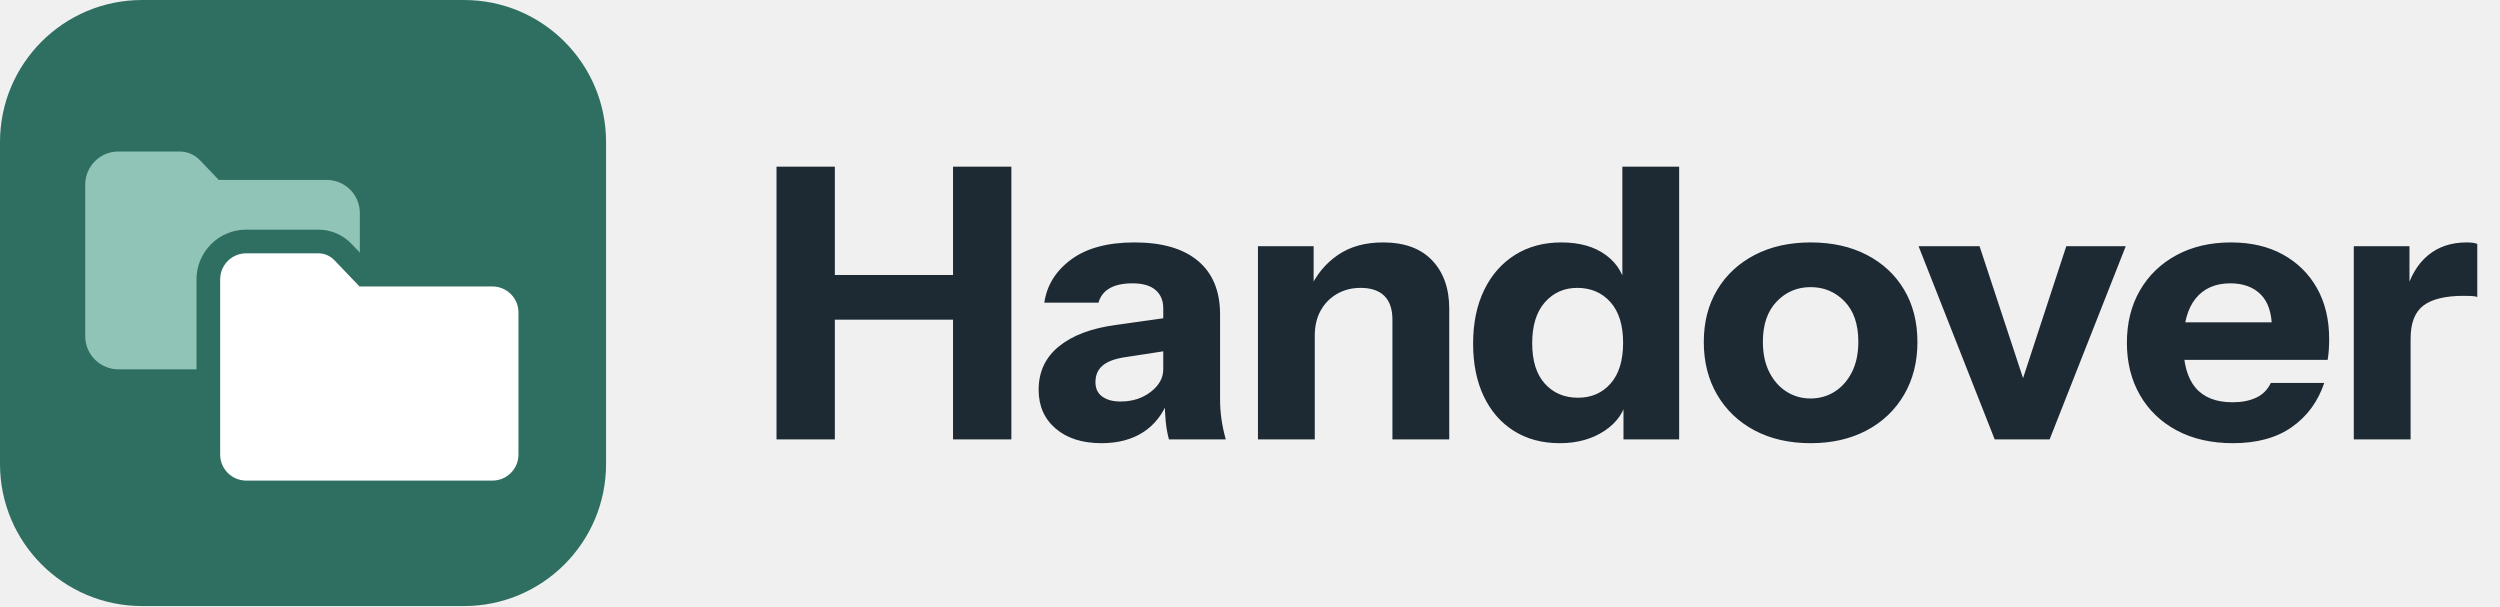
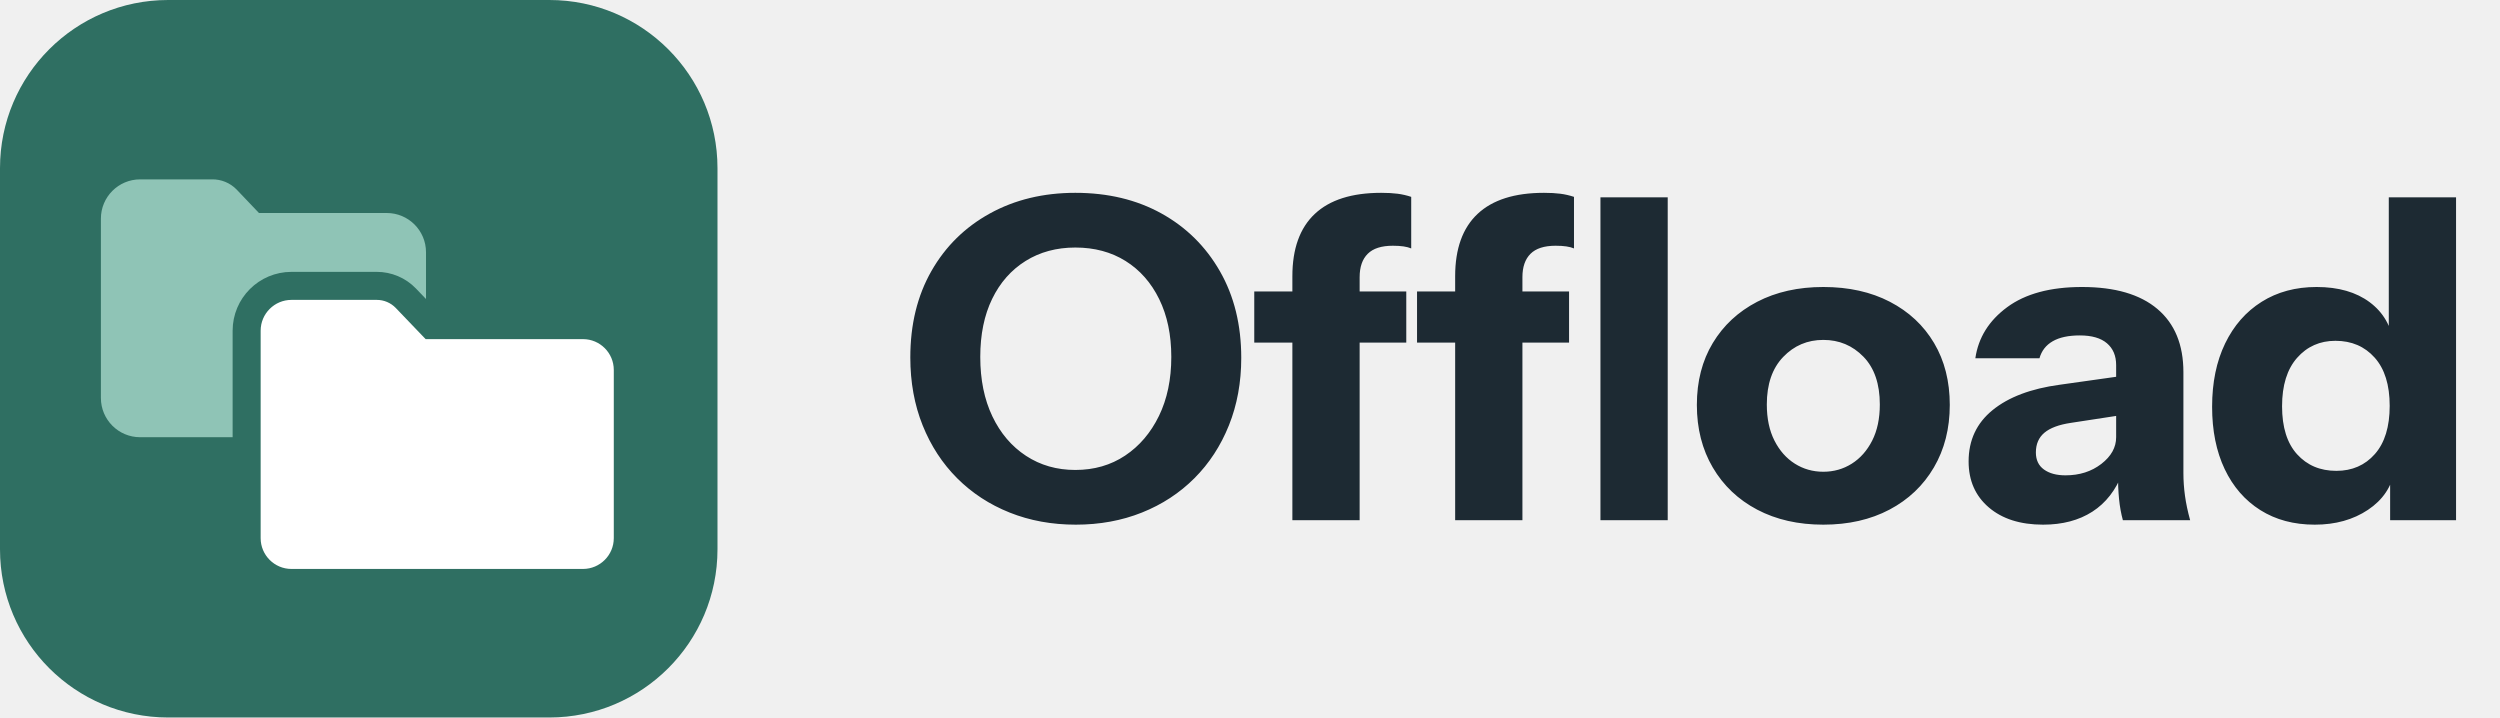
- <svg xmlns="http://www.w3.org/2000/svg" viewBox="0 0 264 64" width="528" height="128">
+ <svg xmlns="http://www.w3.org/2000/svg" viewBox="0 0 223 64" width="446" height="128">
  <rect width="64" height="64" rx="15" fill="#2F6F62" />
  <path d="M9 19.5a3.5 3.5 0 0 1 3.5-3.5h6.4a3 3 0 0 1 2.2.9l2 2.1h11.4a3.5 3.5 0 0 1 3.5 3.5v13a3.5 3.5 0 0 1-3.5 3.5h-22A3.5 3.5 0 0 1 9 35.5Z" fill="#8FC4B6" />
  <path d="M22 29.5a4 4 0 0 1 4-4h7.6a3.6 3.6 0 0 1 2.6 1.1l2.3 2.4h13.5a4 4 0 0 1 4 4v15a4 4 0 0 1-4 4H26a4 4 0 0 1-4-4Z" fill="#fff" stroke="#2F6F62" stroke-width="2.5" />
-   <path transform="translate(80 7.60)" fill="#1D2A33" d="M2.0 38.8V10H8.16V38.8ZM20.64 38.8V10H26.8V38.8ZM4.88 21.44H23.44V26.16H4.88ZM43.44 38.8Q43.2 37.92 43.1 36.92Q43.0 35.92 43.0 34.6H42.84V24.96Q42.84 23.72 42.02 23.02Q41.2 22.32 39.6 22.32Q38.08 22.32 37.18 22.84Q36.28 23.36 36.0 24.36H30.28Q30.68 21.6 33.12 19.8Q35.56 18 39.8 18Q44.2 18 46.52 19.96Q48.84 21.92 48.84 25.6V34.6Q48.84 35.6 48.98 36.62Q49.12 37.64 49.44 38.8ZM36.32 39.2Q33.28 39.2 31.48 37.66Q29.68 36.12 29.68 33.56Q29.68 30.72 31.82 28.98Q33.96 27.24 37.8 26.72L43.76 25.88V29.36L38.8 30.12Q37.2 30.36 36.44 31Q35.68 31.64 35.68 32.76Q35.68 33.76 36.4 34.28Q37.12 34.8 38.32 34.8Q40.2 34.8 41.52 33.78Q42.84 32.76 42.84 31.4L43.4 34.6Q42.52 36.88 40.72 38.04Q38.92 39.2 36.32 39.2ZM52.84 38.8V18.4H58.72V23.2H58.84V38.8ZM67.04 38.8V26.16Q67.04 24.48 66.18 23.64Q65.32 22.8 63.68 22.8Q62.28 22.8 61.18 23.44Q60.08 24.08 59.46 25.2Q58.84 26.32 58.84 27.84L58.32 22.92Q59.32 20.68 61.26 19.34Q63.2 18 66.04 18Q69.44 18 71.24 19.9Q73.04 21.8 73.04 25V38.8ZM91.44 38.8V34.28L91.84 34.36Q91.44 36.56 89.46 37.88Q87.48 39.2 84.72 39.2Q81.92 39.2 79.86 37.9Q77.8 36.6 76.68 34.24Q75.56 31.88 75.56 28.68Q75.56 25.44 76.72 23.04Q77.88 20.64 79.98 19.32Q82.08 18 84.88 18Q87.8 18 89.62 19.36Q91.44 20.72 91.76 23.08L91.32 23.12V10H97.32V38.8ZM86.64 34.4Q88.76 34.4 90.08 32.9Q91.4 31.4 91.4 28.6Q91.4 25.8 90.06 24.3Q88.72 22.8 86.56 22.8Q84.48 22.8 83.14 24.32Q81.8 25.84 81.8 28.64Q81.8 31.44 83.14 32.92Q84.48 34.4 86.64 34.4ZM111.2 39.2Q107.84 39.2 105.3 37.86Q102.76 36.52 101.34 34.1Q99.92 31.68 99.92 28.52Q99.92 25.36 101.34 23Q102.76 20.64 105.3 19.32Q107.84 18 111.2 18Q114.6 18 117.14 19.32Q119.68 20.64 121.08 23Q122.48 25.36 122.48 28.52Q122.48 31.68 121.06 34.1Q119.64 36.52 117.1 37.86Q114.56 39.2 111.2 39.2ZM111.2 34.48Q112.6 34.48 113.74 33.76Q114.88 33.04 115.56 31.7Q116.24 30.36 116.24 28.48Q116.24 25.72 114.78 24.22Q113.32 22.72 111.2 22.72Q109.08 22.72 107.62 24.24Q106.16 25.76 106.16 28.48Q106.16 30.36 106.84 31.7Q107.52 33.04 108.66 33.76Q109.8 34.48 111.2 34.48ZM130.64 38.8 122.6 18.4H129.04L135.32 37.44H131.96L138.2 18.4H144.48L136.44 38.8ZM155.8 39.2Q152.4 39.2 149.88 37.86Q147.36 36.52 145.98 34.12Q144.6 31.72 144.6 28.6Q144.6 25.44 145.98 23.06Q147.36 20.68 149.84 19.34Q152.32 18 155.6 18Q158.76 18 161.08 19.28Q163.4 20.56 164.68 22.84Q165.96 25.12 165.96 28.2Q165.96 28.84 165.92 29.38Q165.88 29.92 165.8 30.4H148.12V26.44H160.96L159.92 27.16Q159.92 24.68 158.74 23.5Q157.56 22.32 155.52 22.32Q153.16 22.32 151.86 23.92Q150.56 25.52 150.56 28.72Q150.56 31.84 151.86 33.36Q153.16 34.88 155.76 34.88Q157.2 34.88 158.24 34.4Q159.28 33.92 159.8 32.84H165.44Q164.44 35.8 162.02 37.5Q159.6 39.2 155.8 39.2ZM168.56 38.8V18.4H174.44V23.2H174.56V38.8ZM174.56 28.16 174.04 23.32Q174.76 20.72 176.4 19.36Q178.04 18 180.48 18Q181.24 18 181.6 18.16V23.76Q181.4 23.68 181.04 23.66Q180.68 23.64 180.16 23.64Q177.28 23.64 175.92 24.66Q174.56 25.68 174.56 28.16Z" />
+   <path transform="translate(80 7.60)" fill="#1D2A33" d="M15.96 39.2Q12.76 39.2 10.06 38.12Q7.36 37.04 5.38 35.06Q3.4 33.08 2.3 30.34Q1.2 27.6 1.2 24.28Q1.2 19.88 3.08 16.58Q4.96 13.28 8.3 11.44Q11.64 9.6 15.92 9.6Q20.28 9.6 23.6 11.44Q26.92 13.28 28.82 16.6Q30.72 19.92 30.72 24.32Q30.72 27.6 29.62 30.34Q28.52 33.08 26.54 35.06Q24.56 37.04 21.86 38.12Q19.16 39.2 15.96 39.2ZM15.92 34.32Q18.44 34.32 20.36 33.04Q22.28 31.76 23.38 29.5Q24.48 27.24 24.48 24.24Q24.48 21.28 23.4 19.08Q22.32 16.88 20.4 15.68Q18.48 14.48 15.92 14.48Q13.4 14.48 11.48 15.68Q9.56 16.88 8.5 19.06Q7.44 21.24 7.44 24.24Q7.44 27.28 8.52 29.54Q9.6 31.8 11.52 33.06Q13.44 34.32 15.92 34.32ZM35.28 38.8V17.04Q35.28 13.36 37.28 11.48Q39.28 9.6 43.2 9.6Q44.04 9.6 44.66 9.68Q45.28 9.76 45.88 9.96V14.56Q45.6 14.44 45.2 14.38Q44.8 14.32 44.24 14.32Q42.72 14.32 42.0 15.04Q41.28 15.76 41.28 17.12V38.8ZM31.88 22.96V18.4H45.44V22.96ZM49.8 38.8V17.04Q49.8 13.36 51.8 11.48Q53.8 9.6 57.72 9.6Q58.56 9.6 59.18 9.68Q59.8 9.76 60.4 9.96V14.56Q60.12 14.44 59.72 14.38Q59.32 14.32 58.76 14.32Q57.24 14.32 56.52 15.04Q55.8 15.76 55.8 17.12V38.8ZM46.4 22.96V18.4H59.96V22.96ZM62.76 38.8V10H68.76V38.8ZM82.64 39.2Q79.28 39.2 76.74 37.86Q74.2 36.52 72.78 34.1Q71.36 31.68 71.36 28.52Q71.36 25.36 72.78 23Q74.2 20.64 76.74 19.32Q79.28 18 82.64 18Q86.04 18 88.58 19.32Q91.12 20.64 92.52 23Q93.92 25.36 93.92 28.52Q93.92 31.68 92.5 34.1Q91.08 36.52 88.54 37.86Q86.0 39.2 82.64 39.2ZM82.64 34.48Q84.04 34.48 85.18 33.76Q86.32 33.04 87.0 31.7Q87.68 30.36 87.68 28.48Q87.68 25.72 86.22 24.22Q84.76 22.72 82.64 22.72Q80.52 22.72 79.06 24.24Q77.6 25.76 77.6 28.48Q77.6 30.36 78.28 31.7Q78.96 33.04 80.1 33.76Q81.24 34.48 82.64 34.48ZM109.36 38.8Q109.12 37.92 109.02 36.92Q108.92 35.92 108.92 34.6H108.76V24.96Q108.76 23.72 107.94 23.02Q107.12 22.32 105.52 22.32Q104.0 22.32 103.1 22.84Q102.2 23.36 101.92 24.36H96.2Q96.6 21.6 99.04 19.8Q101.48 18 105.72 18Q110.12 18 112.44 19.96Q114.76 21.92 114.76 25.6V34.6Q114.76 35.6 114.9 36.62Q115.04 37.64 115.36 38.8ZM102.24 39.2Q99.2 39.2 97.4 37.66Q95.6 36.12 95.6 33.56Q95.6 30.72 97.74 28.98Q99.88 27.24 103.72 26.72L109.68 25.88V29.36L104.72 30.12Q103.12 30.36 102.36 31Q101.6 31.64 101.6 32.76Q101.6 33.76 102.32 34.28Q103.04 34.8 104.24 34.8Q106.12 34.8 107.44 33.78Q108.76 32.76 108.76 31.4L109.32 34.6Q108.44 36.88 106.64 38.04Q104.84 39.2 102.24 39.2ZM133.2 38.8V34.28L133.6 34.36Q133.2 36.56 131.22 37.88Q129.24 39.2 126.48 39.2Q123.68 39.2 121.62 37.9Q119.56 36.6 118.44 34.24Q117.32 31.88 117.32 28.68Q117.32 25.44 118.48 23.04Q119.64 20.64 121.74 19.32Q123.84 18 126.64 18Q129.56 18 131.38 19.36Q133.2 20.72 133.52 23.08L133.08 23.12V10H139.08V38.8ZM128.4 34.4Q130.52 34.4 131.84 32.9Q133.16 31.4 133.16 28.6Q133.16 25.8 131.82 24.3Q130.48 22.8 128.32 22.8Q126.24 22.8 124.9 24.32Q123.56 25.84 123.56 28.64Q123.56 31.44 124.9 32.92Q126.24 34.4 128.4 34.4Z" />
</svg>
